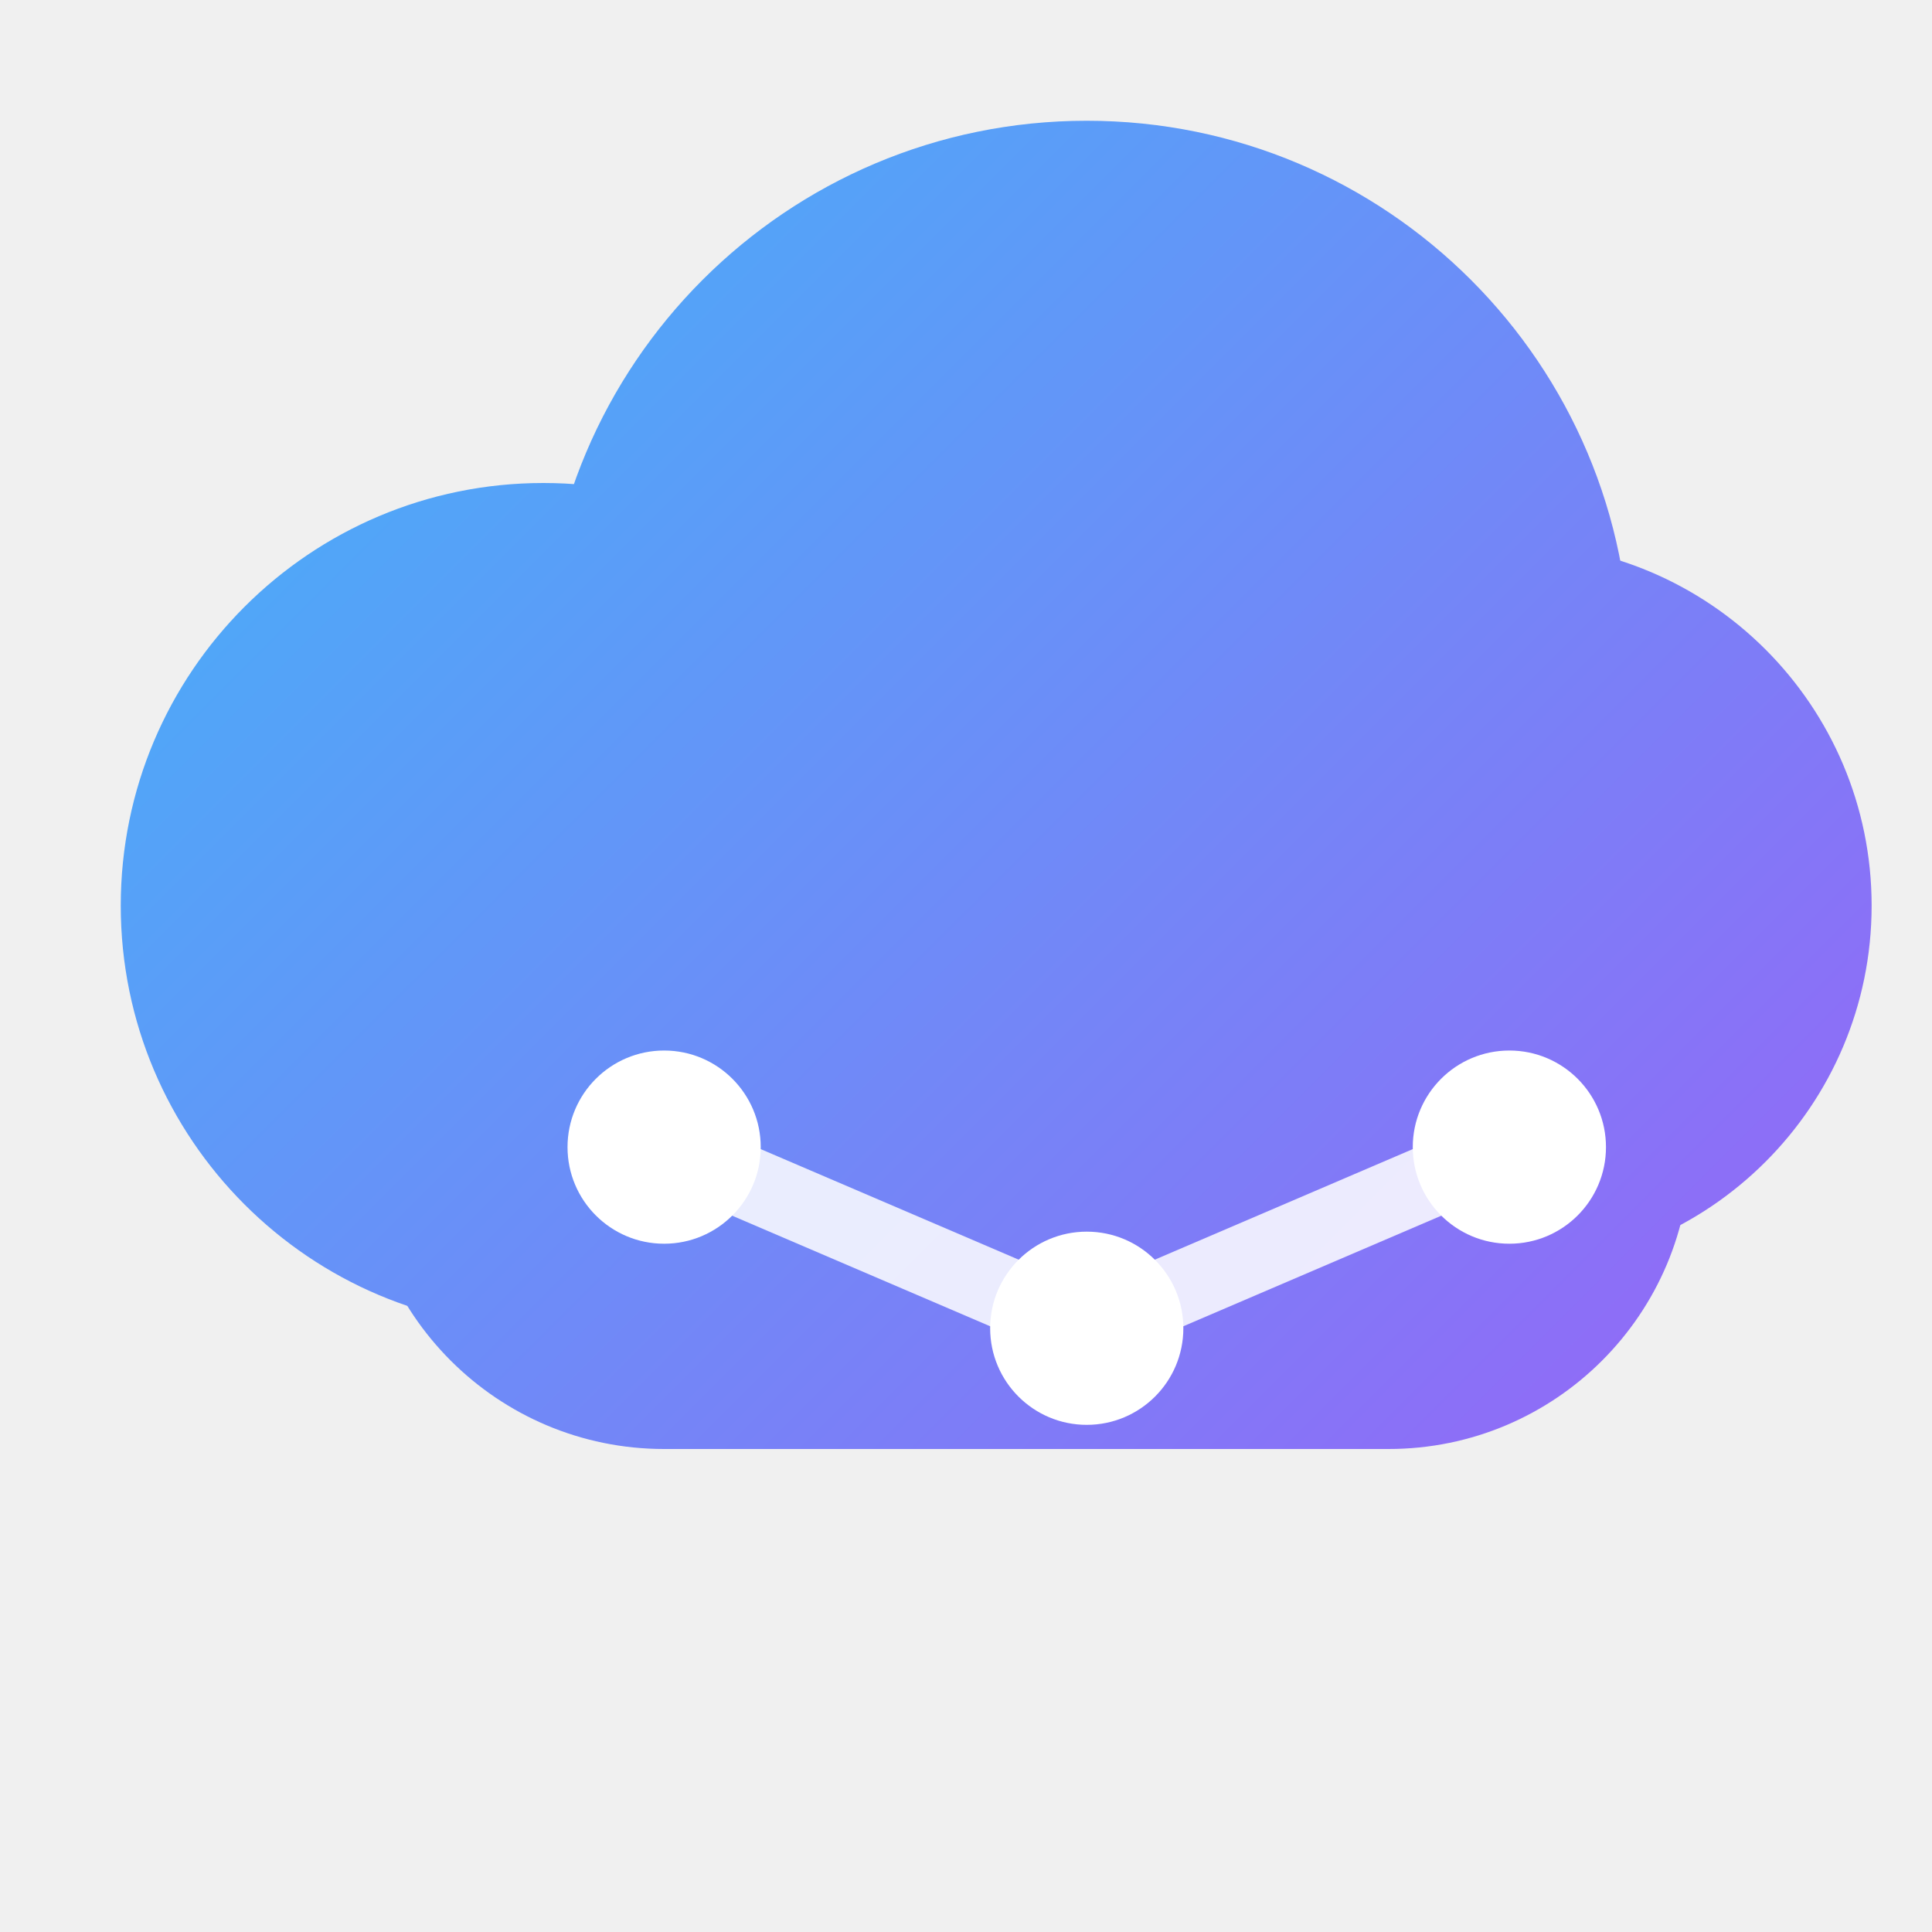
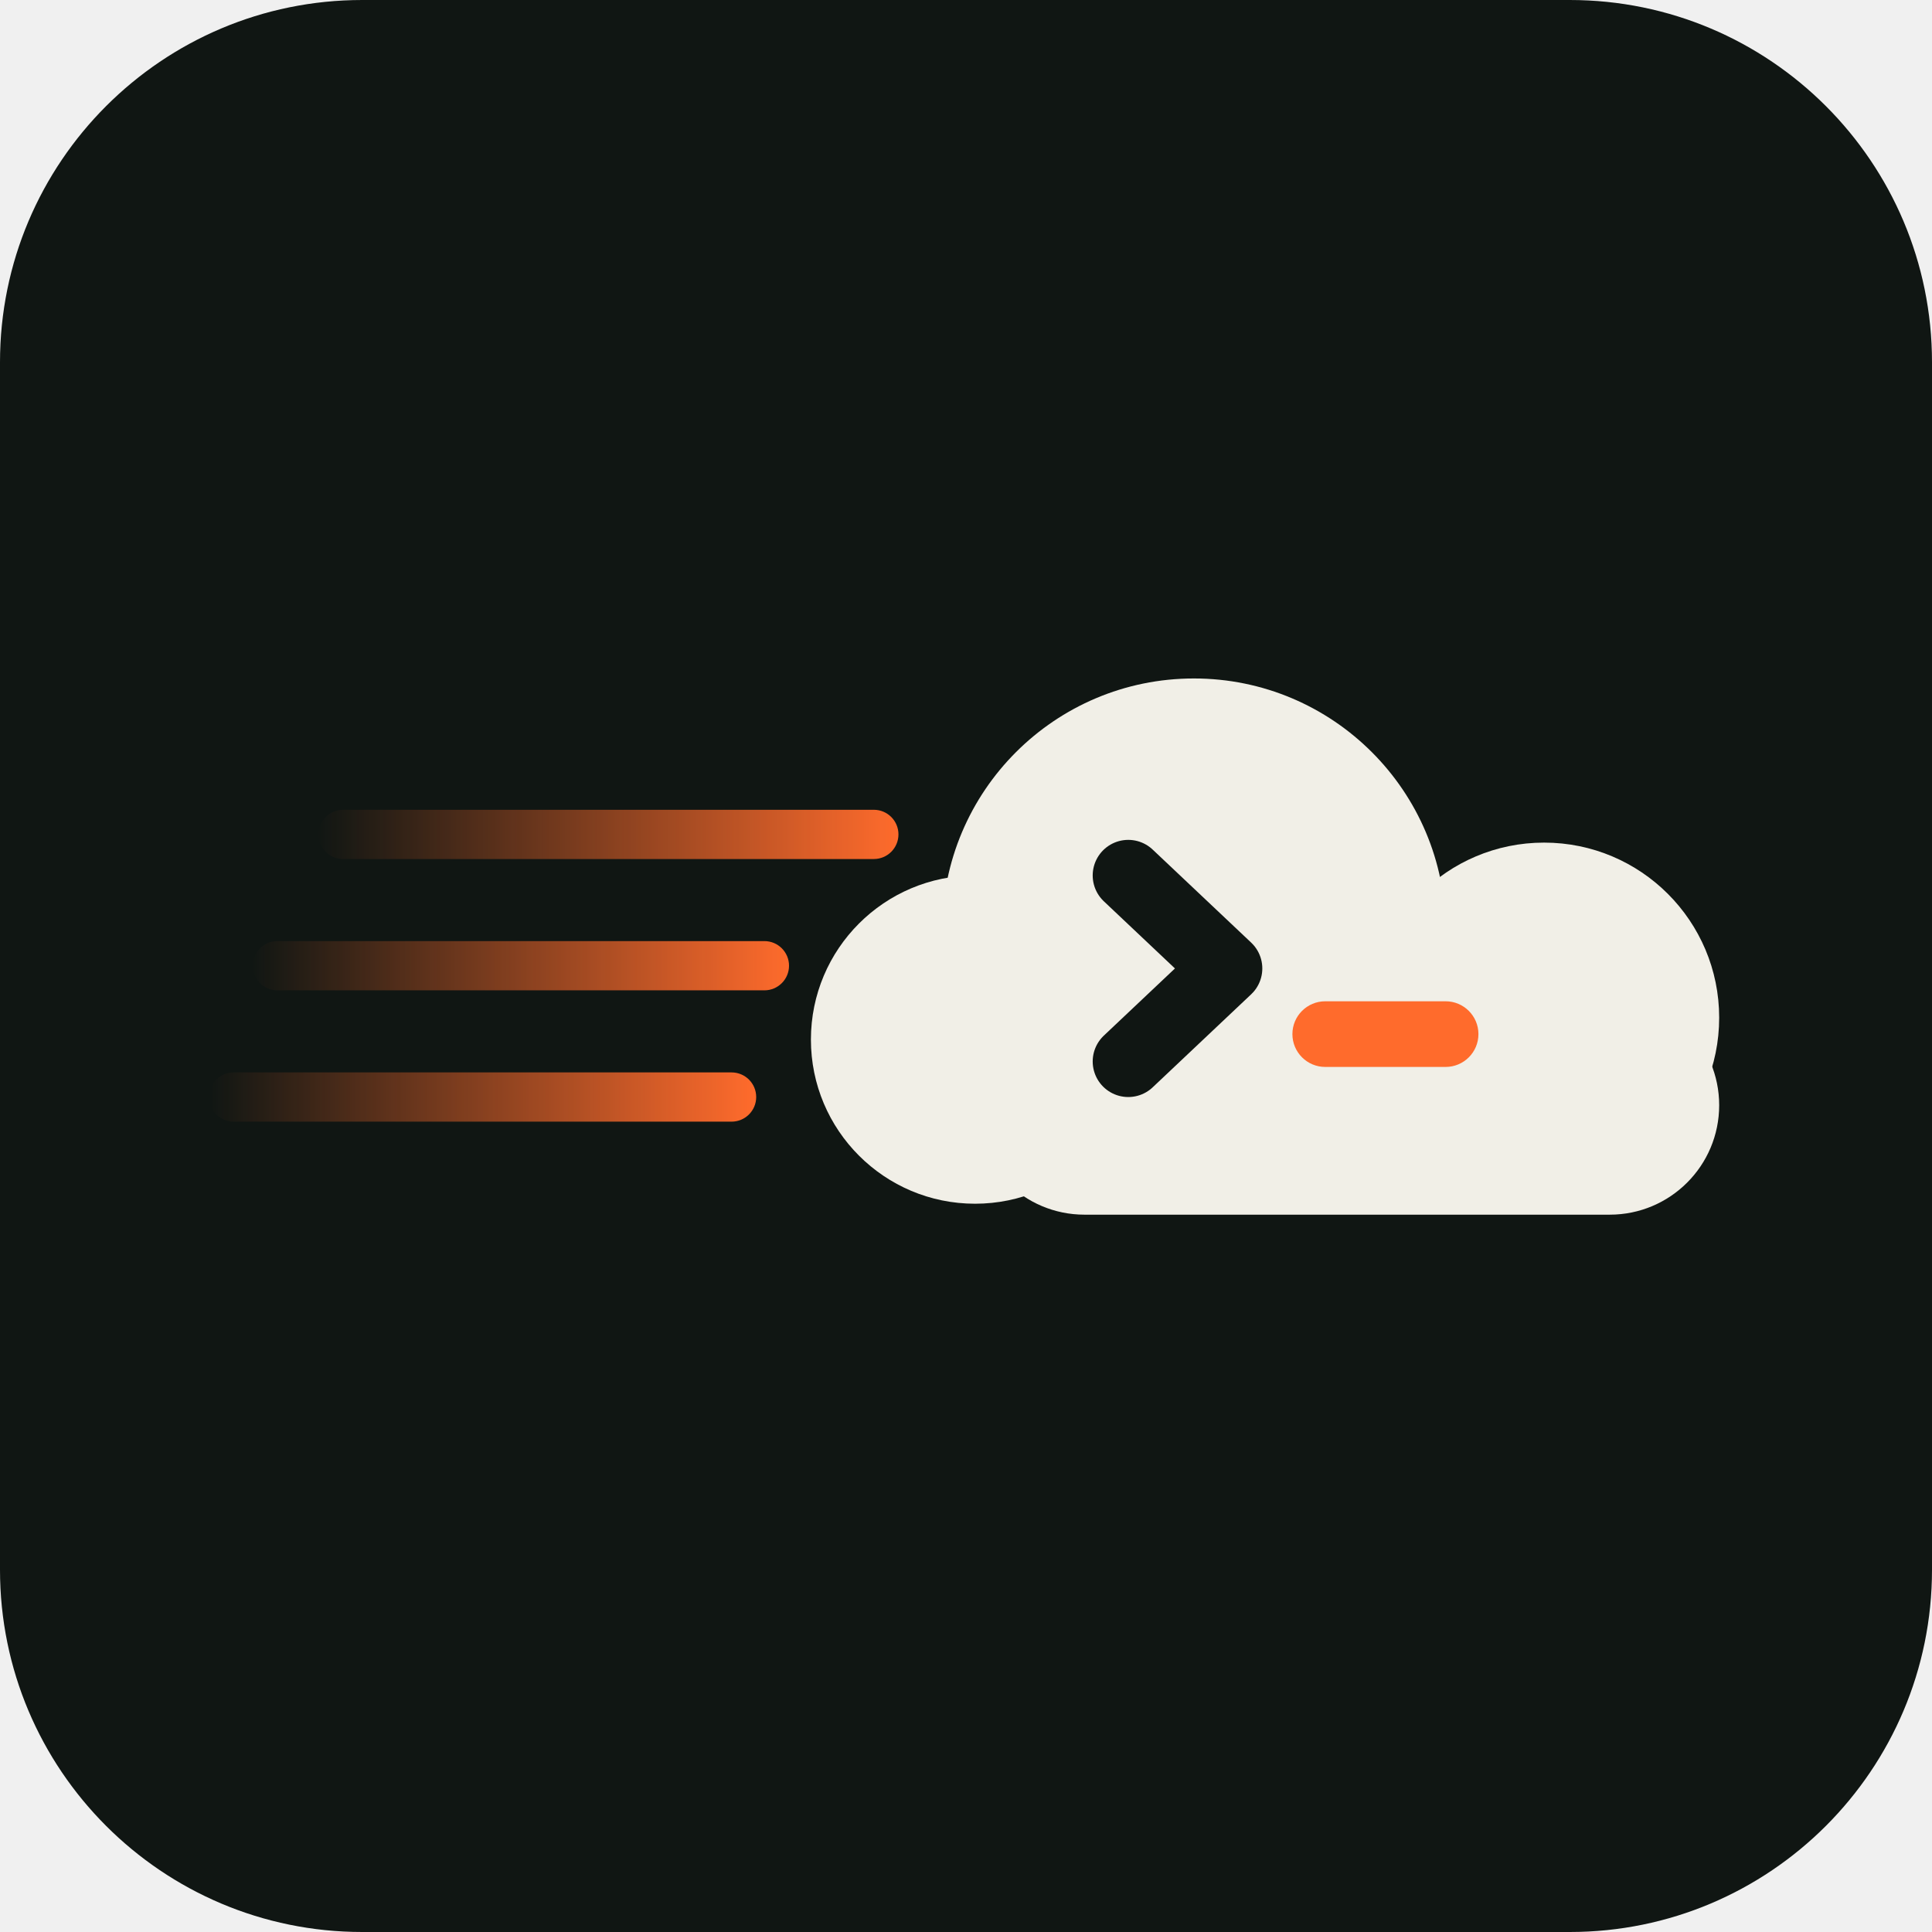
- <svg xmlns="http://www.w3.org/2000/svg" viewBox="0 0 32 32" fill="none">
-   <defs>
-     <linearGradient id="g" x1="0" y1="0" x2="32" y2="32" gradientUnits="userSpaceOnUse">
-       <stop stop-color="#38bdf8" />
-       <stop offset="1" stop-color="#a855f7" />
-     </linearGradient>
-   </defs>
-   <g>
-     <circle cx="9" cy="15" r="7" fill="url(#g)" />
-     <circle cx="18" cy="11" r="9" fill="url(#g)" />
-     <circle cx="25" cy="15" r="6" fill="url(#g)" />
-     <rect x="6" y="14" width="22" height="10" rx="5" fill="url(#g)" />
+ <svg xmlns="http://www.w3.org/2000/svg" width="512" height="512" viewBox="0 0 512 512">
+   <rect width="512" height="512" rx="96" fill="#101613" />
+   <g transform="translate(38,116) scale(2.9)">
+     <defs>
+       <linearGradient id="g10" x1="0" y1="0" x2="1" y2="0">
+         <stop offset="0" stop-color="#FF6B2C" stop-opacity="0" />
+         <stop offset="1" stop-color="#FF6B2C" />
+       </linearGradient>
+     </defs>
+     <g fill="url(#g10)">
+       <rect x="16" y="34" width="53" height="4.5" rx="2.25" />
+       <rect x="10" y="46" width="49" height="4.5" rx="2.25" />
+       <rect x="6" y="58" width="50" height="4.5" rx="2.25" />
+     </g>
+     <g fill="#F1EFE7">
+       <circle cx="96" cy="45" r="23" />
+       <circle cx="128" cy="53" r="16" />
+       <circle cx="76" cy="55" r="15" />
+       <rect x="76" y="51" width="68" height="20" rx="10" />
+     </g>
+     <path d="M90 40 L99 48.5 L90 57" stroke="#101613" stroke-width="6.5" stroke-linecap="round" stroke-linejoin="round" fill="none" />
+     <rect x="105" y="51.5" width="17" height="6" rx="3" fill="#FF6B2C" />
  </g>
-   <path d="M11 19L18 22L25 19" stroke="white" stroke-opacity="0.85" stroke-width="1.2" stroke-linecap="round" stroke-linejoin="round" fill="none" />
-   <circle cx="11" cy="19" r="1.6" fill="white" />
-   <circle cx="18" cy="22" r="1.6" fill="white" />
-   <circle cx="25" cy="19" r="1.6" fill="white" />
</svg>
